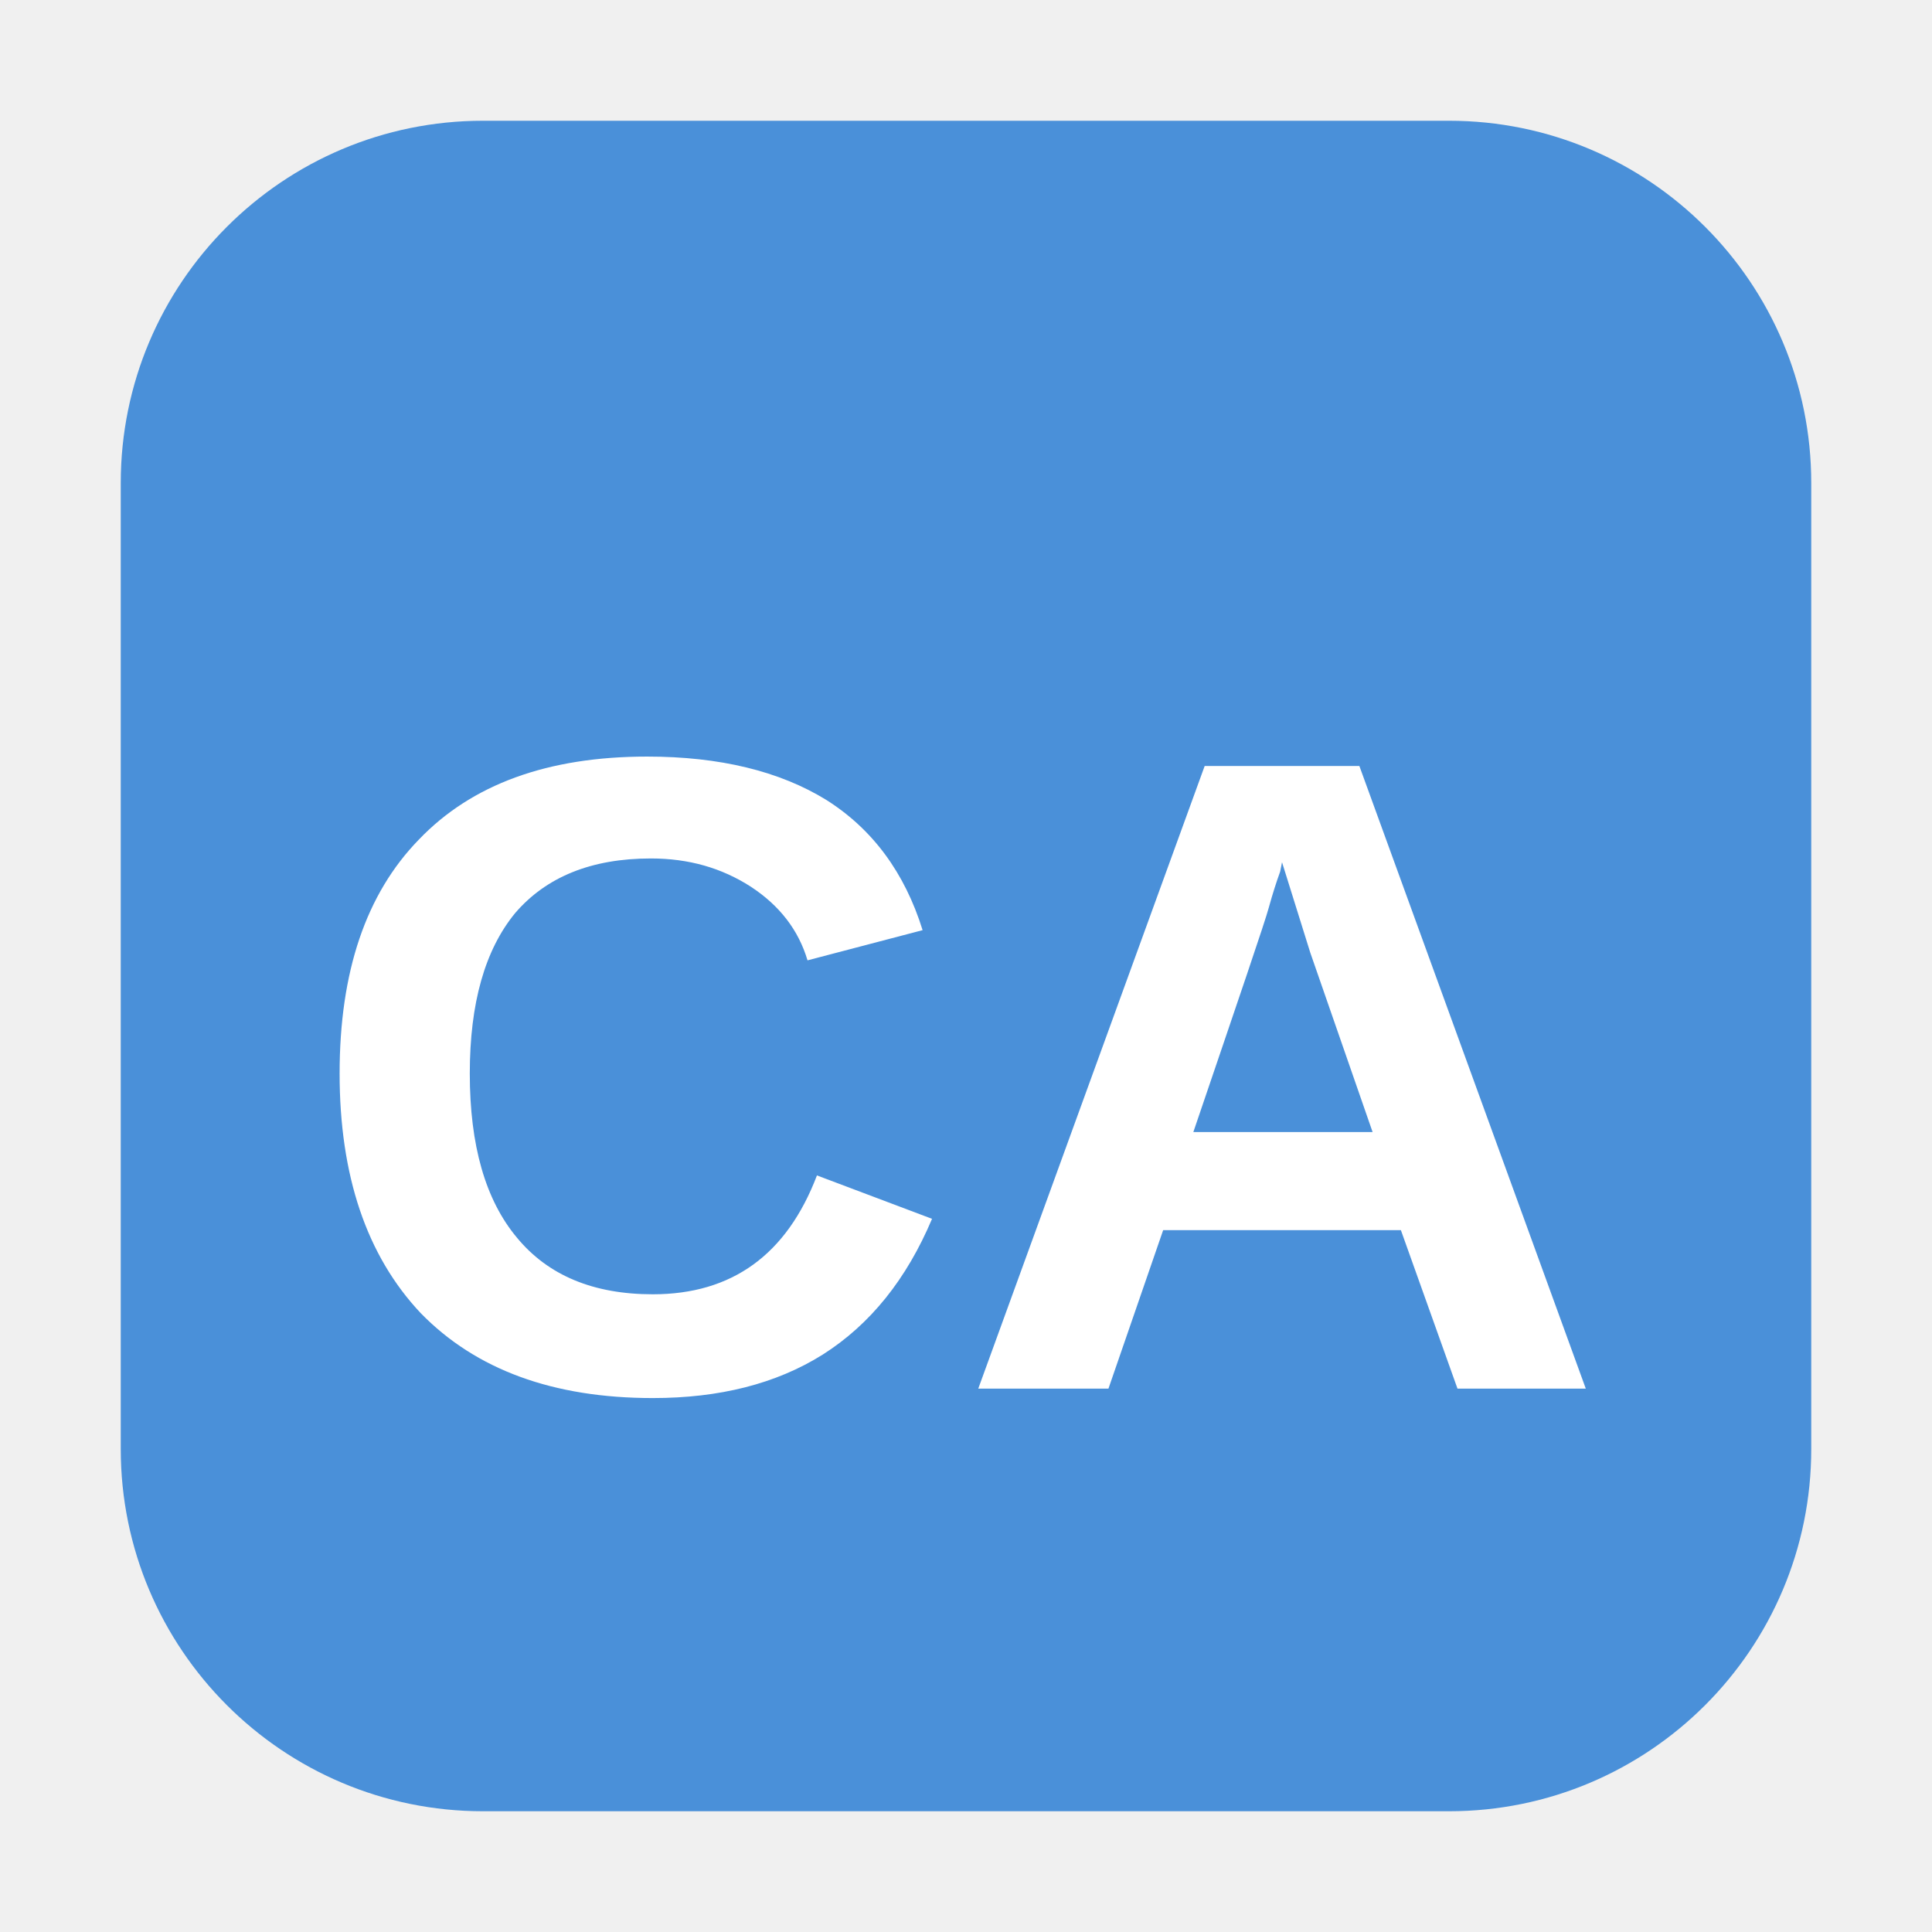
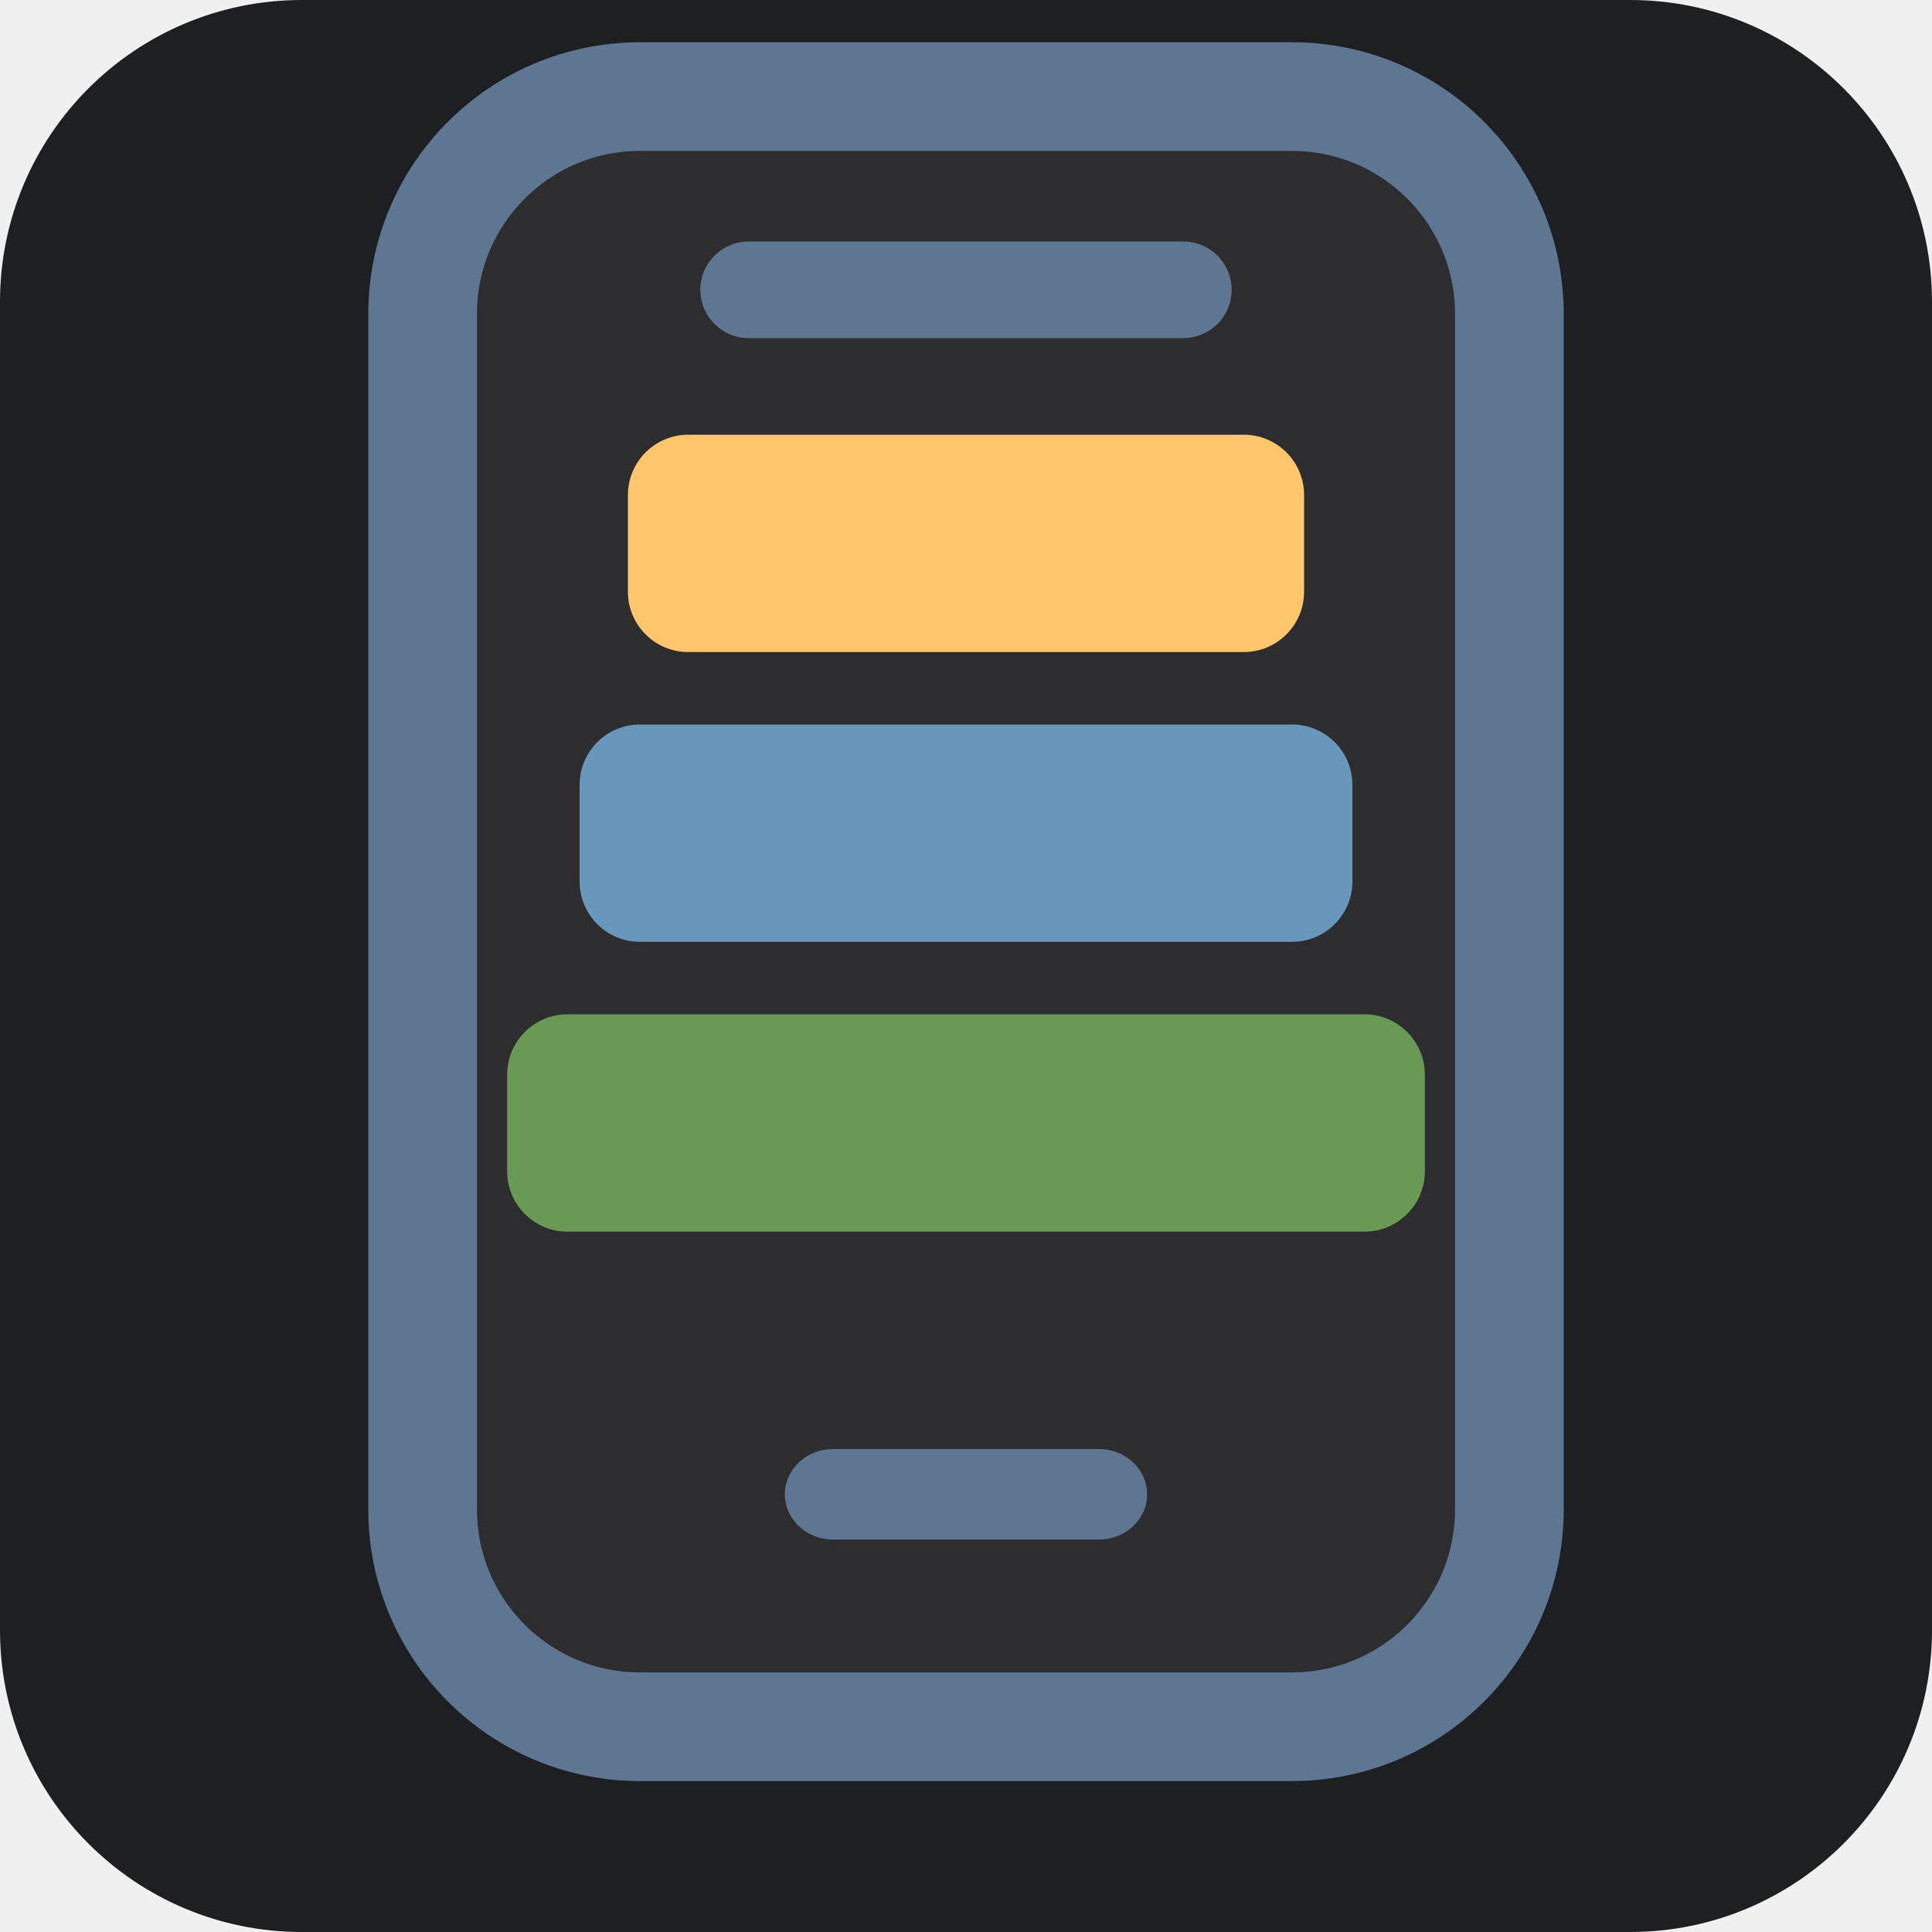
<svg xmlns="http://www.w3.org/2000/svg" width="16" height="16" viewBox="0 0 16 16">
-   <rect x="1" y="1" width="14" height="14" rx="3" ry="3" fill="#4A90D9" stroke="none" />
-   <text x="2.5" y="11.5" font-family="Arial, Helvetica, sans-serif" font-size="7.5" font-weight="bold" fill="#FFFFFF">CA</text>
+   <rect width="16" height="16" rx="2.5" fill="#1E1F22" />
+   <rect x="3.5" y="0.8" width="9" height="13.5" rx="1.8" fill="#2D2D30" stroke="#5E7691" stroke-width="0.9" />
+   <rect x="5.8" y="2" width="4.4" height="0.8" rx="0.4" fill="#5E7691" />
+   <rect x="5.2" y="3.6" width="5.6" height="1.8" rx="0.5" fill="#FFC66D" />
+   <rect x="4.8" y="6.0" width="6.4" height="1.8" rx="0.5" fill="#6897BB" />
+   <rect x="4.2" y="8.4" width="7.6" height="1.8" rx="0.5" fill="#6A9955" />
+   <rect x="6.5" y="12.0" width="3" height="0.75" rx="0.4" fill="#5E7691" />
</svg>
